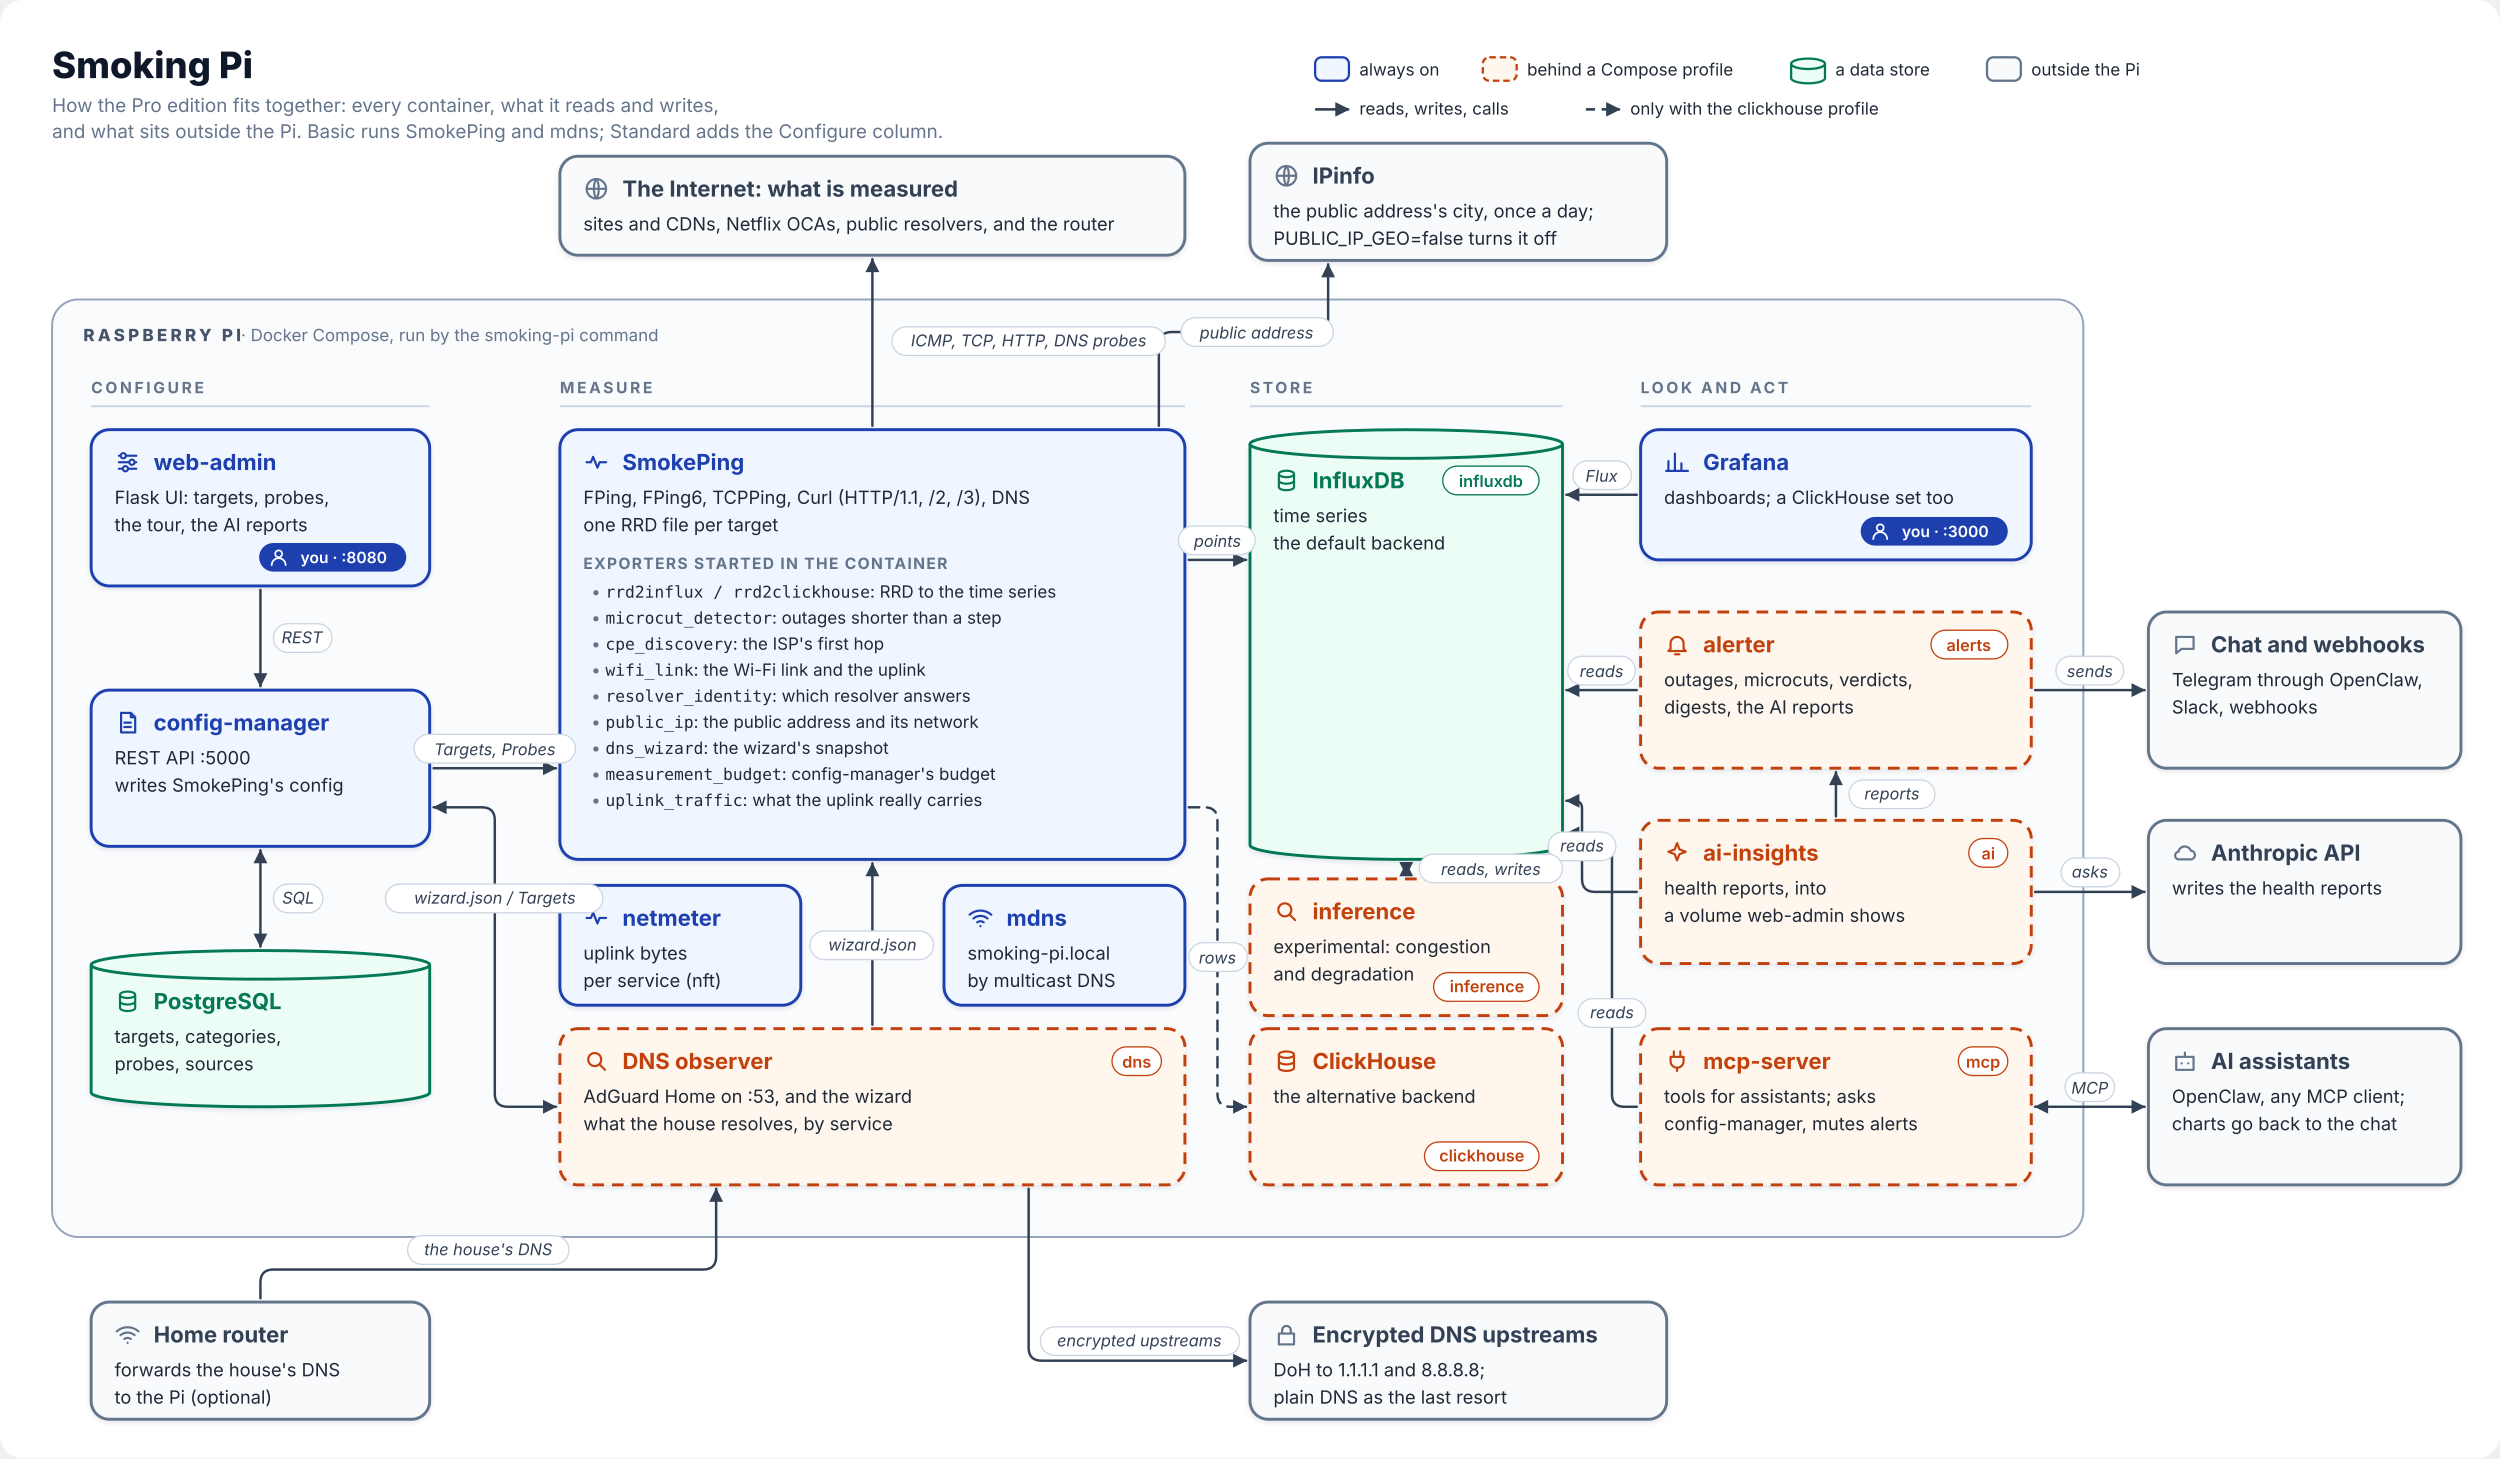
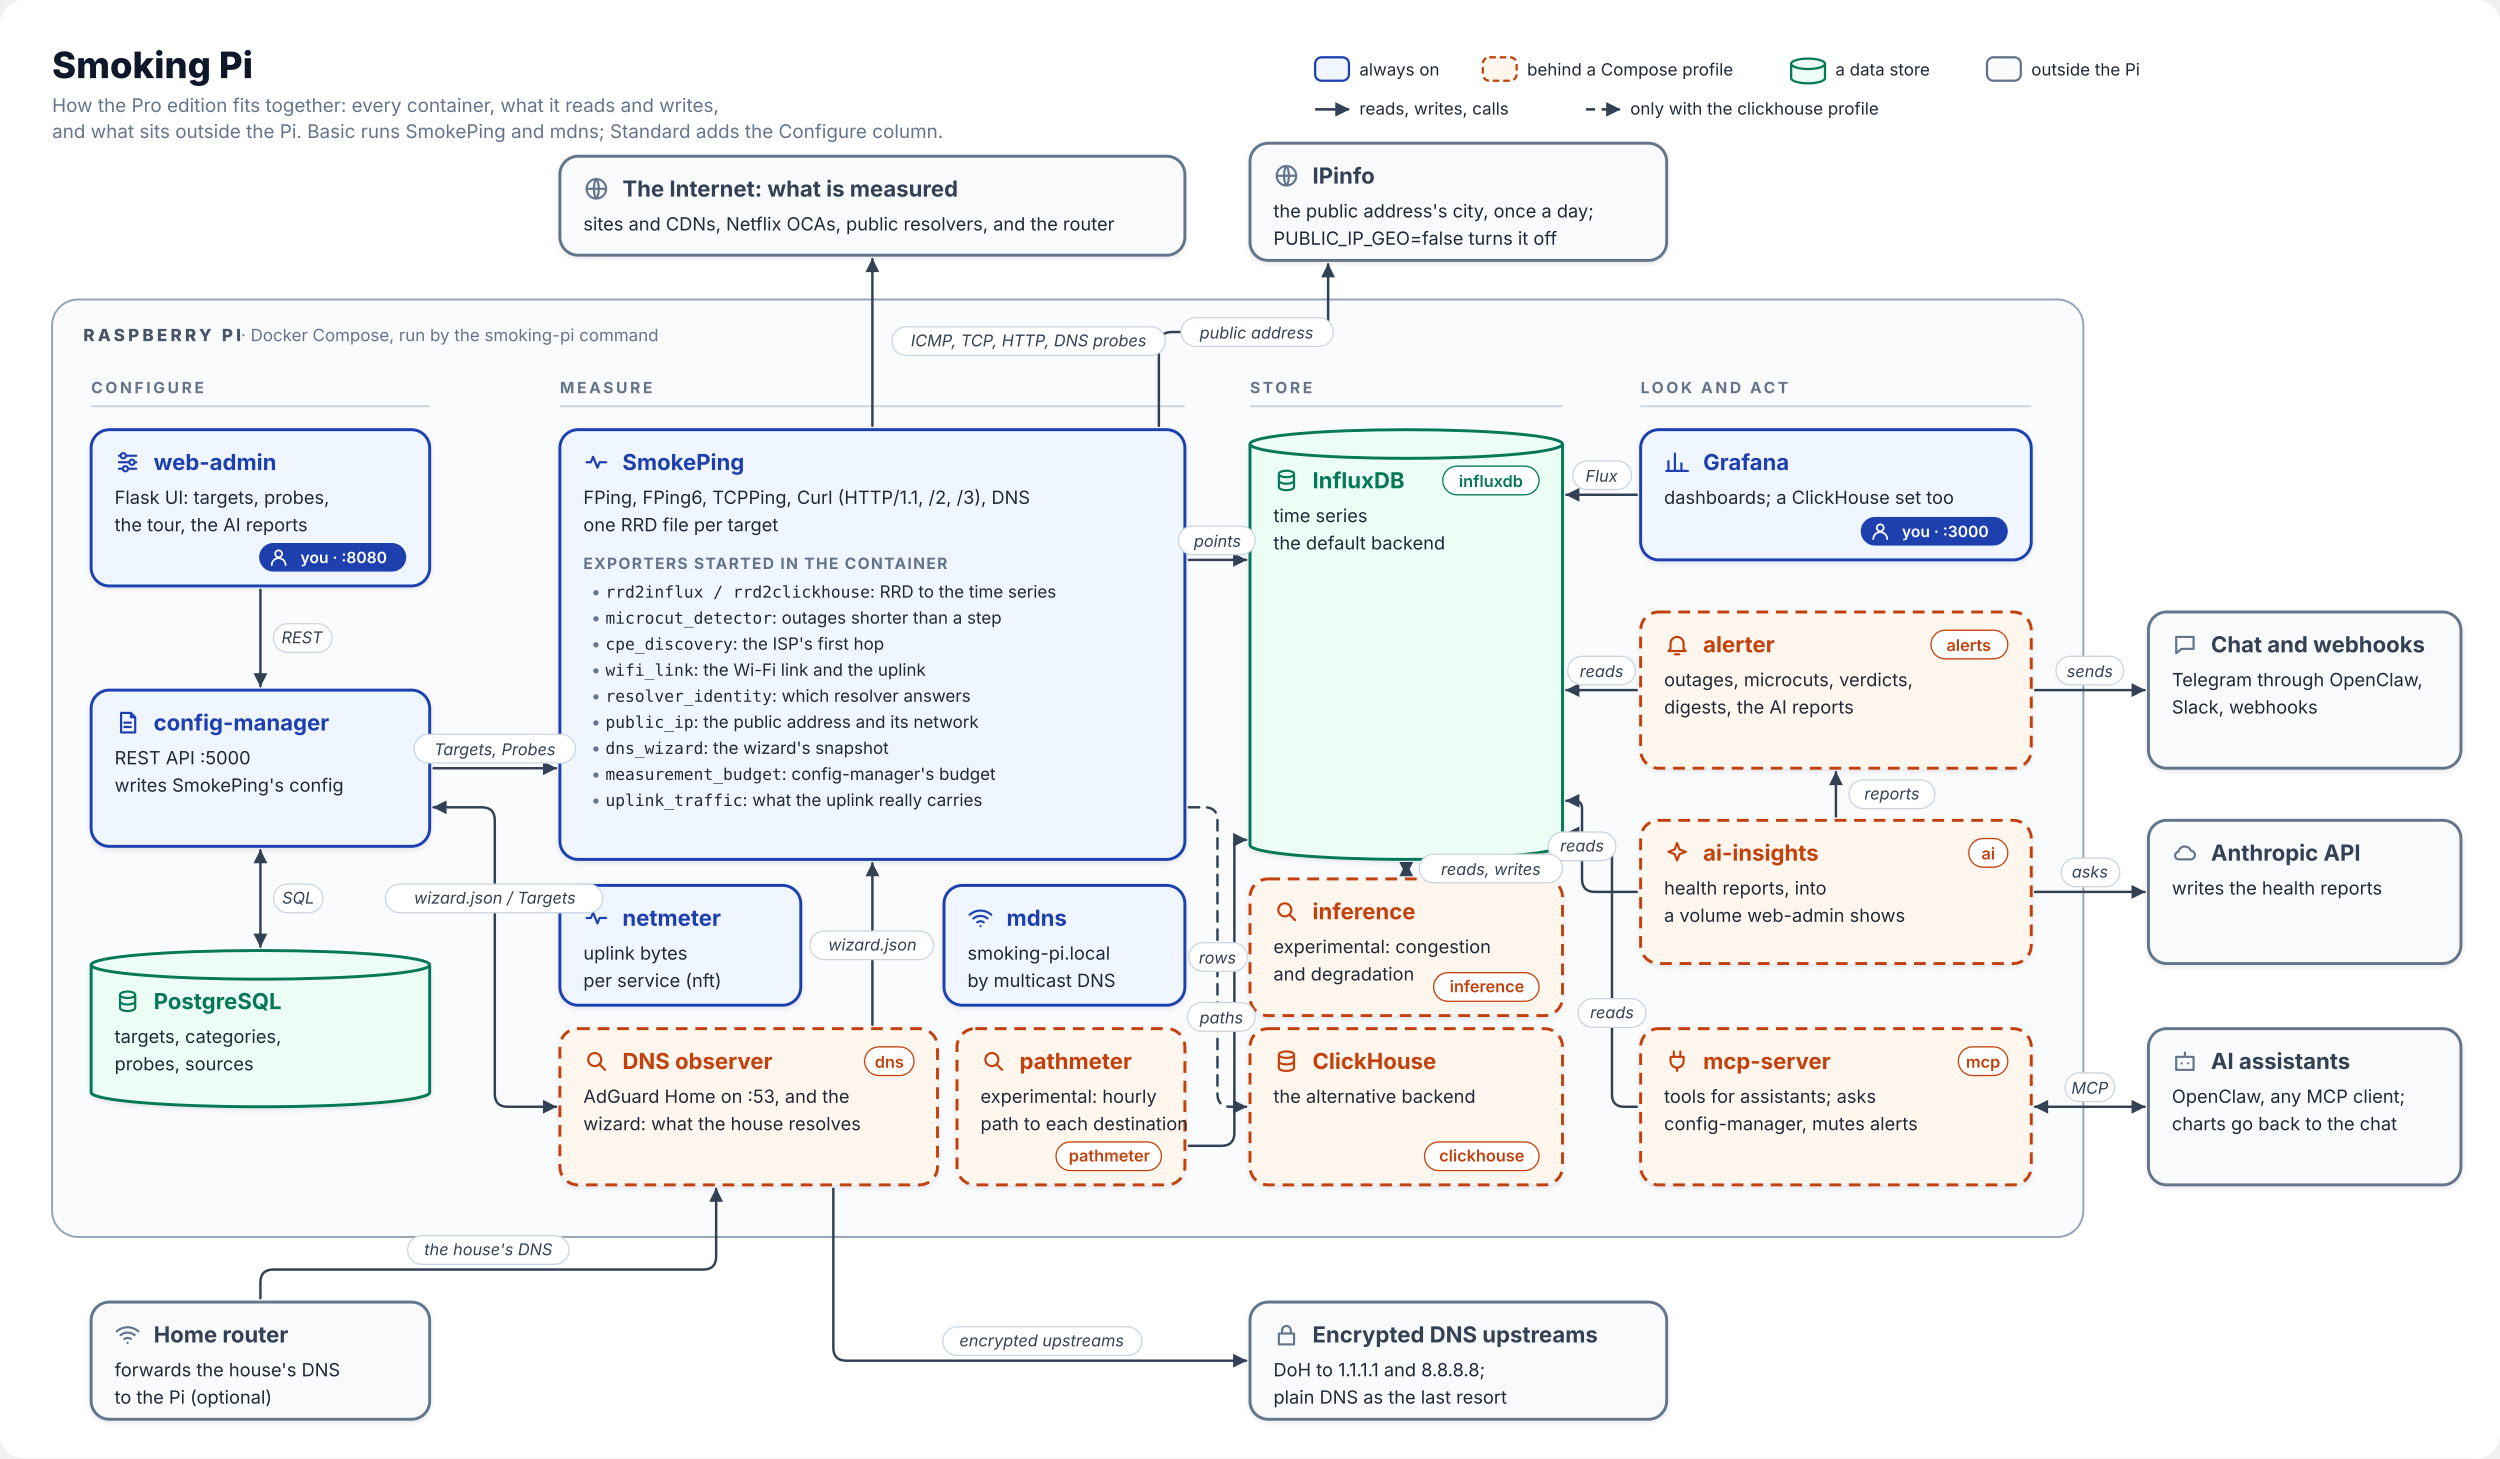
<svg xmlns="http://www.w3.org/2000/svg" viewBox="0 0 1920 1120" width="1920" height="1120" font-family="Inter, ui-sans-serif, system-ui, -apple-system, 'Segoe UI', Helvetica, Arial, sans-serif" role="img" aria-labelledby="t">
  <defs>
    <marker id="arrow" viewBox="0 0 10 10" refX="8.5" refY="5" markerWidth="7" markerHeight="7" orient="auto-start-reverse">
      <path d="M1,1 L9,5 L1,9 z" fill="#334155" />
    </marker>
    <filter id="shadow" x="-4%" y="-6%" width="108%" height="116%">
      <feDropShadow dx="0" dy="1.5" stdDeviation="2" flood-color="#0f172a" flood-opacity="0.10" />
    </filter>
  </defs>
  <rect width="1920" height="1120" rx="18" fill="#ffffff" />
  <text x="40" y="60" font-size="28" font-weight="800" fill="#0f172a">Smoking Pi</text>
  <text x="40" y="86" font-size="14.5" fill="#64748b">How the Pro edition fits together: every container, what it reads and writes,</text>
  <text x="40" y="106" font-size="14.5" fill="#64748b">and what sits outside the Pi. Basic runs SmokePing and mdns; Standard adds the Configure column.</text>
  <rect x="1010" y="44" width="26" height="18" rx="5" fill="#eff6ff" stroke="#1e40af" stroke-width="1.75" />
  <text x="1044" y="58" font-size="13" fill="#1f2937">always on</text>
  <rect x="1138.8" y="44" width="26" height="18" rx="5" fill="#fff7ed" stroke="#c2410c" stroke-width="1.75" stroke-dasharray="5 3" />
  <text x="1172.8" y="58" font-size="13" fill="#1f2937">behind a Compose profile</text>
  <path d="M1375.6,49 v11 a13,4 0 0 0 26,0 v-11" fill="#ecfdf5" stroke="#047857" stroke-width="1.75" />
  <ellipse cx="1388.6" cy="49" rx="13" ry="4" fill="#ecfdf5" stroke="#047857" stroke-width="1.75" />
  <text x="1409.6" y="58" font-size="13" fill="#1f2937">a data store</text>
  <rect x="1526.0" y="44" width="26" height="18" rx="5" fill="#f8fafc" stroke="#64748b" stroke-width="1.75" />
  <text x="1560.0" y="58" font-size="13" fill="#1f2937">outside the Pi</text>
  <path d="M1010,84 h26" fill="none" stroke="#334155" stroke-width="2" marker-end="url(#arrow)" />
  <text x="1044" y="88" font-size="13" fill="#1f2937">reads, writes, calls</text>
  <path d="M1218.0,84 h26" fill="none" stroke="#334155" stroke-width="2" stroke-dasharray="7 5" marker-end="url(#arrow)" />
  <text x="1252.0" y="88" font-size="13" fill="#1f2937">only with the clickhouse profile</text>
  <rect x="40" y="230" width="1560" height="720" rx="20" fill="#fafbfd" stroke="#94a3b8" stroke-width="1.5" />
  <text x="64" y="262" font-size="13" font-weight="800" letter-spacing="2.5" fill="#475569">RASPBERRY PI<tspan font-weight="400" letter-spacing="0" fill="#64748b">   ·   Docker Compose, run by the smoking-pi command</tspan>
  </text>
  <text x="70" y="302" font-size="12" font-weight="700" letter-spacing="2" fill="#64748b">CONFIGURE</text>
  <path d="M70,312 h260" stroke="#cbd5e1" stroke-width="1.5" />
  <text x="430" y="302" font-size="12" font-weight="700" letter-spacing="2" fill="#64748b">MEASURE</text>
  <path d="M430,312 h480" stroke="#cbd5e1" stroke-width="1.5" />
  <text x="960" y="302" font-size="12" font-weight="700" letter-spacing="2" fill="#64748b">STORE</text>
  <path d="M960,312 h240" stroke="#cbd5e1" stroke-width="1.5" />
  <text x="1260" y="302" font-size="12" font-weight="700" letter-spacing="2" fill="#64748b">LOOK AND ACT</text>
  <path d="M1260,312 h300" stroke="#cbd5e1" stroke-width="1.5" />
  <path d="M200,453 L200,527" fill="none" stroke="#334155" stroke-width="1.9" stroke-linecap="round" marker-end="url(#arrow)" />
  <path d="M200,653 L200,727" fill="none" stroke="#334155" stroke-width="1.9" stroke-linecap="round" marker-start="url(#arrow)" marker-end="url(#arrow)" />
  <path d="M333,590 L427,590" fill="none" stroke="#334155" stroke-width="1.9" stroke-linecap="round" marker-end="url(#arrow)" />
  <path d="M670,327 L670,199" fill="none" stroke="#334155" stroke-width="1.9" stroke-linecap="round" marker-end="url(#arrow)" />
  <path d="M890,327 L890.0,265.0 Q890,255 900.0,255.0 L1010.0,255.0 Q1020,255 1020.0,245.0 L1020,203" fill="none" stroke="#334155" stroke-width="1.9" stroke-linecap="round" marker-end="url(#arrow)" />
  <path d="M913,430 L957,430" fill="none" stroke="#334155" stroke-width="1.9" stroke-linecap="round" marker-end="url(#arrow)" />
  <path d="M913,620 L925.0,620.0 Q935,620 935.0,630.0 L935.0,840.0 Q935,850 945.0,850.0 L957,850" fill="none" stroke="#334155" stroke-width="1.9" stroke-linecap="round" stroke-dasharray="8 6" marker-end="url(#arrow)" />
  <path d="M1257,380 L1203,380" fill="none" stroke="#334155" stroke-width="1.9" stroke-linecap="round" marker-end="url(#arrow)" />
  <path d="M1257,530 L1203,530" fill="none" stroke="#334155" stroke-width="1.9" stroke-linecap="round" marker-end="url(#arrow)" />
  <path d="M1257,685 L1225.0,685.0 Q1215,685 1215.0,675.0 L1215.0,621.0 Q1215,615 1209.0,615.0 L1203,615" fill="none" stroke="#334155" stroke-width="1.9" stroke-linecap="round" marker-end="url(#arrow)" />
  <path d="M1257,850 L1247.5,850.0 Q1238,850 1238.0,840.5 L1238.0,650.0 Q1238,640 1228.0,640.0 L1203,640" fill="none" stroke="#334155" stroke-width="1.9" stroke-linecap="round" marker-end="url(#arrow)" />
  <path d="M1080,672 L1080,663" fill="none" stroke="#334155" stroke-width="1.9" stroke-linecap="round" marker-start="url(#arrow)" marker-end="url(#arrow)" />
+   <path d="M913,880 L938.0,880.0 Q948,880 948.0,870.0 L948.0,649.5 Q948,645 952.5,645.0 L957,645" fill="none" stroke="#334155" stroke-width="1.9" stroke-linecap="round" marker-end="url(#arrow)" />
  <path d="M1563,530 L1647,530" fill="none" stroke="#334155" stroke-width="1.9" stroke-linecap="round" marker-end="url(#arrow)" />
  <path d="M1563,685 L1647,685" fill="none" stroke="#334155" stroke-width="1.9" stroke-linecap="round" marker-end="url(#arrow)" />
  <path d="M1647,850 L1563,850" fill="none" stroke="#334155" stroke-width="1.9" stroke-linecap="round" marker-start="url(#arrow)" marker-end="url(#arrow)" />
  <path d="M1410,627 L1410,593" fill="none" stroke="#334155" stroke-width="1.9" stroke-linecap="round" marker-end="url(#arrow)" />
  <path d="M670,787 L670,663" fill="none" stroke="#334155" stroke-width="1.9" stroke-linecap="round" marker-end="url(#arrow)" />
  <path d="M427,850 L390.0,850.0 Q380,850 380.0,840.0 L380.0,630.0 Q380,620 370.0,620.0 L333,620" fill="none" stroke="#334155" stroke-width="1.9" stroke-linecap="round" marker-start="url(#arrow)" marker-end="url(#arrow)" />
  <path d="M200,997 L200.0,985.0 Q200,975 210.0,975.0 L540.0,975.0 Q550,975 550.0,965.0 L550,913" fill="none" stroke="#334155" stroke-width="1.9" stroke-linecap="round" marker-end="url(#arrow)" />
-   <path d="M790,913 L790.0,1035.0 Q790,1045 800.0,1045.0 L957,1045" fill="none" stroke="#334155" stroke-width="1.9" stroke-linecap="round" marker-end="url(#arrow)" />
+   <path d="M640,913 L640.0,1035.0 Q640,1045 650.0,1045.0 L957,1045" fill="none" stroke="#334155" stroke-width="1.9" stroke-linecap="round" marker-end="url(#arrow)" />
  <rect x="430" y="120" width="480" height="76" rx="14" fill="#f8fafc" stroke="#64748b" stroke-width="2.25" filter="url(#shadow)" />
  <g transform="translate(448,135) scale(0.833)" fill="none" stroke="#64748b" stroke-width="2" stroke-linecap="round" stroke-linejoin="round">
    <path d="M3 12a9 9 0 1 0 18 0 9 9 0 1 0-18 0M3 12h18M12 3c3 3.5 3 14.5 0 18M12 3c-3 3.5-3 14.5 0 18" />
  </g>
  <text x="478" y="151" font-size="17" font-weight="700" fill="#334155">The Internet: what is measured</text>
  <text x="448" y="177" font-size="14" fill="#1f2937">sites and CDNs, Netflix OCAs, public resolvers, and the router</text>
  <rect x="960" y="110" width="320" height="90" rx="14" fill="#f8fafc" stroke="#64748b" stroke-width="2.25" filter="url(#shadow)" />
  <g transform="translate(978,125) scale(0.833)" fill="none" stroke="#64748b" stroke-width="2" stroke-linecap="round" stroke-linejoin="round">
    <path d="M3 12a9 9 0 1 0 18 0 9 9 0 1 0-18 0M3 12h18M12 3c3 3.5 3 14.5 0 18M12 3c-3 3.5-3 14.5 0 18" />
  </g>
  <text x="1008" y="141" font-size="17" font-weight="700" fill="#334155">IPinfo</text>
  <text x="978" y="167" font-size="14" fill="#1f2937">the public address's city, once a day;</text>
  <text x="978" y="188" font-size="14" fill="#1f2937">PUBLIC_IP_GEO=false turns it off</text>
  <rect x="70" y="1000" width="260" height="90" rx="14" fill="#f8fafc" stroke="#64748b" stroke-width="2.25" filter="url(#shadow)" />
  <g transform="translate(88,1015) scale(0.833)" fill="none" stroke="#64748b" stroke-width="2" stroke-linecap="round" stroke-linejoin="round">
    <path d="M2 9a15 15 0 0 1 20 0M5.5 12.5a10 10 0 0 1 13 0M9 16a5 5 0 0 1 6 0M12 19.5v.1" />
  </g>
  <text x="118" y="1031" font-size="17" font-weight="700" fill="#334155">Home router</text>
  <text x="88" y="1057" font-size="14" fill="#1f2937">forwards the house's DNS</text>
  <text x="88" y="1078" font-size="14" fill="#1f2937">to the Pi (optional)</text>
  <rect x="960" y="1000" width="320" height="90" rx="14" fill="#f8fafc" stroke="#64748b" stroke-width="2.25" filter="url(#shadow)" />
  <g transform="translate(978,1015) scale(0.833)" fill="none" stroke="#64748b" stroke-width="2" stroke-linecap="round" stroke-linejoin="round">
    <path d="M5 11h14v10H5zM8 11V8a4 4 0 0 1 8 0v3" />
  </g>
  <text x="1008" y="1031" font-size="17" font-weight="700" fill="#334155">Encrypted DNS upstreams</text>
  <text x="978" y="1057" font-size="14" fill="#1f2937">DoH to 1.1.1.1 and 8.8.8.8;</text>
  <text x="978" y="1078" font-size="14" fill="#1f2937">plain DNS as the last resort</text>
  <rect x="1650" y="470" width="240" height="120" rx="14" fill="#f8fafc" stroke="#64748b" stroke-width="2.25" filter="url(#shadow)" />
  <g transform="translate(1668,485) scale(0.833)" fill="none" stroke="#64748b" stroke-width="2" stroke-linecap="round" stroke-linejoin="round">
    <path d="M4 5h16v11H9l-5 4z" />
  </g>
  <text x="1698" y="501" font-size="17" font-weight="700" fill="#334155">Chat and webhooks</text>
  <text x="1668" y="527" font-size="14" fill="#1f2937">Telegram through OpenClaw,</text>
  <text x="1668" y="548" font-size="14" fill="#1f2937">Slack, webhooks</text>
  <rect x="1650" y="630" width="240" height="110" rx="14" fill="#f8fafc" stroke="#64748b" stroke-width="2.25" filter="url(#shadow)" />
  <g transform="translate(1668,645) scale(0.833)" fill="none" stroke="#64748b" stroke-width="2" stroke-linecap="round" stroke-linejoin="round">
    <path d="M7 18h10a4 4 0 0 0 .5-8A6 6 0 0 0 6 11a3.5 3.5 0 0 0 1 7z" />
  </g>
  <text x="1698" y="661" font-size="17" font-weight="700" fill="#334155">Anthropic API</text>
  <text x="1668" y="687" font-size="14" fill="#1f2937">writes the health reports</text>
  <rect x="1650" y="790" width="240" height="120" rx="14" fill="#f8fafc" stroke="#64748b" stroke-width="2.25" filter="url(#shadow)" />
  <g transform="translate(1668,805) scale(0.833)" fill="none" stroke="#64748b" stroke-width="2" stroke-linecap="round" stroke-linejoin="round">
    <path d="M4 8h16v12H4zM12 4v4M9 14h.1M15 14h.1" />
  </g>
  <text x="1698" y="821" font-size="17" font-weight="700" fill="#334155">AI assistants</text>
  <text x="1668" y="847" font-size="14" fill="#1f2937">OpenClaw, any MCP client;</text>
  <text x="1668" y="868" font-size="14" fill="#1f2937">charts go back to the chat</text>
  <rect x="70" y="330" width="260" height="120" rx="14" fill="#eff6ff" stroke="#1e40af" stroke-width="2.25" filter="url(#shadow)" />
  <g transform="translate(88,345) scale(0.833)" fill="none" stroke="#1e40af" stroke-width="2" stroke-linecap="round" stroke-linejoin="round">
    <path d="M4 6h16M4 12h16M4 18h16" />
    <circle cx="8" cy="6" r="2.4" fill="#ffffff" />
    <circle cx="16" cy="12" r="2.4" fill="#ffffff" />
    <circle cx="10" cy="18" r="2.4" fill="#ffffff" />
  </g>
  <text x="118" y="361" font-size="17" font-weight="700" fill="#1e40af">web-admin</text>
  <rect x="199" y="417" width="113" height="22" rx="11" fill="#1e40af" />
  <g transform="translate(206,420) scale(0.667)" fill="none" stroke="#ffffff" stroke-width="2" stroke-linecap="round" stroke-linejoin="round">
    <path d="M8 8a4 4 0 1 0 8 0 4 4 0 1 0-8 0M4 21a8 8 0 0 1 16 0" />
  </g>
  <text x="264" y="432.5" text-anchor="middle" font-size="12" font-weight="600" fill="#ffffff">you · :8080</text>
  <text x="88" y="387" font-size="14" fill="#1f2937">Flask UI: targets, probes,</text>
  <text x="88" y="408" font-size="14" fill="#1f2937">the tour, the AI reports</text>
  <rect x="70" y="530" width="260" height="120" rx="14" fill="#eff6ff" stroke="#1e40af" stroke-width="2.25" filter="url(#shadow)" />
  <g transform="translate(88,545) scale(0.833)" fill="none" stroke="#1e40af" stroke-width="2" stroke-linecap="round" stroke-linejoin="round">
    <path d="M6 3h9l4 4v14H6zM15 3v4h4M9 12h6M9 16h6" />
  </g>
  <text x="118" y="561" font-size="17" font-weight="700" fill="#1e40af">config-manager</text>
  <text x="88" y="587" font-size="14" fill="#1f2937">REST API :5000</text>
  <text x="88" y="608" font-size="14" fill="#1f2937">writes SmokePing's config</text>
  <path d="M70,741 v98 a130.0,11 0 0 0 260,0 v-98" fill="#ecfdf5" stroke="#047857" stroke-width="2.25" filter="url(#shadow)" />
  <ellipse cx="200.0" cy="741" rx="130.0" ry="11" fill="#ecfdf5" stroke="#047857" stroke-width="2.25" />
  <g transform="translate(88,759) scale(0.833)" fill="none" stroke="#047857" stroke-width="2" stroke-linecap="round" stroke-linejoin="round">
    <path d="M5 6c0-1.7 3.1-3 7-3s7 1.3 7 3-3.1 3-7 3-7-1.3-7-3zM5 6v12c0 1.7 3.1 3 7 3s7-1.3 7-3V6M5 12c0 1.7 3.1 3 7 3s7-1.3 7-3" />
  </g>
  <text x="118" y="775" font-size="17" font-weight="700" fill="#047857">PostgreSQL</text>
  <text x="88" y="801" font-size="14" fill="#1f2937">targets, categories,</text>
  <text x="88" y="822" font-size="14" fill="#1f2937">probes, sources</text>
  <rect x="430" y="330" width="480" height="330" rx="14" fill="#eff6ff" stroke="#1e40af" stroke-width="2.25" filter="url(#shadow)" />
  <g transform="translate(448,345) scale(0.833)" fill="none" stroke="#1e40af" stroke-width="2" stroke-linecap="round" stroke-linejoin="round">
    <path d="M3 12h4l2-5 4 10 2-5h6" />
  </g>
  <text x="478" y="361" font-size="17" font-weight="700" fill="#1e40af">SmokePing</text>
  <text x="448" y="387" font-size="14" fill="#1f2937">FPing, FPing6, TCPPing, Curl (HTTP/1.1, /2, /3), DNS</text>
  <text x="448" y="408" font-size="14" fill="#1f2937">one RRD file per target</text>
  <text x="448" y="437" font-size="12" font-weight="700" letter-spacing="1" fill="#64748b">EXPORTERS STARTED IN THE CONTAINER</text>
  <text x="454" y="459" font-size="13" fill="#1f2937">
    <tspan fill="#64748b">•</tspan>
    <tspan font-family="ui-monospace, 'SF Mono', Menlo, Consolas, monospace" font-size="12.5">rrd2influx / rrd2clickhouse</tspan>: RRD to the time series</text>
  <text x="454" y="479" font-size="13" fill="#1f2937">
    <tspan fill="#64748b">•</tspan>
    <tspan font-family="ui-monospace, 'SF Mono', Menlo, Consolas, monospace" font-size="12.5">microcut_detector</tspan>: outages shorter than a step</text>
  <text x="454" y="499" font-size="13" fill="#1f2937">
    <tspan fill="#64748b">•</tspan>
    <tspan font-family="ui-monospace, 'SF Mono', Menlo, Consolas, monospace" font-size="12.5">cpe_discovery</tspan>: the ISP's first hop</text>
  <text x="454" y="519" font-size="13" fill="#1f2937">
    <tspan fill="#64748b">•</tspan>
    <tspan font-family="ui-monospace, 'SF Mono', Menlo, Consolas, monospace" font-size="12.5">wifi_link</tspan>: the Wi-Fi link and the uplink</text>
  <text x="454" y="539" font-size="13" fill="#1f2937">
    <tspan fill="#64748b">•</tspan>
    <tspan font-family="ui-monospace, 'SF Mono', Menlo, Consolas, monospace" font-size="12.5">resolver_identity</tspan>: which resolver answers</text>
  <text x="454" y="559" font-size="13" fill="#1f2937">
    <tspan fill="#64748b">•</tspan>
    <tspan font-family="ui-monospace, 'SF Mono', Menlo, Consolas, monospace" font-size="12.5">public_ip</tspan>: the public address and its network</text>
  <text x="454" y="579" font-size="13" fill="#1f2937">
    <tspan fill="#64748b">•</tspan>
    <tspan font-family="ui-monospace, 'SF Mono', Menlo, Consolas, monospace" font-size="12.5">dns_wizard</tspan>: the wizard's snapshot</text>
  <text x="454" y="599" font-size="13" fill="#1f2937">
    <tspan fill="#64748b">•</tspan>
    <tspan font-family="ui-monospace, 'SF Mono', Menlo, Consolas, monospace" font-size="12.5">measurement_budget</tspan>: config-manager's budget</text>
  <text x="454" y="619" font-size="13" fill="#1f2937">
    <tspan fill="#64748b">•</tspan>
    <tspan font-family="ui-monospace, 'SF Mono', Menlo, Consolas, monospace" font-size="12.5">uplink_traffic</tspan>: what the uplink really carries</text>
  <rect x="725" y="680" width="185" height="92" rx="14" fill="#eff6ff" stroke="#1e40af" stroke-width="2.25" filter="url(#shadow)" />
  <g transform="translate(743,695) scale(0.833)" fill="none" stroke="#1e40af" stroke-width="2" stroke-linecap="round" stroke-linejoin="round">
    <path d="M2 9a15 15 0 0 1 20 0M5.5 12.5a10 10 0 0 1 13 0M9 16a5 5 0 0 1 6 0M12 19.5v.1" />
  </g>
  <text x="773" y="711" font-size="17" font-weight="700" fill="#1e40af">mdns</text>
  <text x="743" y="737" font-size="14" fill="#1f2937">smoking-pi.local</text>
  <text x="743" y="758" font-size="14" fill="#1f2937">by multicast DNS</text>
  <rect x="430" y="680" width="185" height="92" rx="14" fill="#eff6ff" stroke="#1e40af" stroke-width="2.25" filter="url(#shadow)" />
  <g transform="translate(448,695) scale(0.833)" fill="none" stroke="#1e40af" stroke-width="2" stroke-linecap="round" stroke-linejoin="round">
    <path d="M3 12h4l2-5 4 10 2-5h6" />
  </g>
  <text x="478" y="711" font-size="17" font-weight="700" fill="#1e40af">netmeter</text>
  <text x="448" y="737" font-size="14" fill="#1f2937">uplink bytes</text>
  <text x="448" y="758" font-size="14" fill="#1f2937">per service (nft)</text>
-   <rect x="430" y="790" width="480" height="120" rx="14" fill="#fff7ed" stroke="#c2410c" stroke-width="2.25" stroke-dasharray="9 6" filter="url(#shadow)" />
+   <rect x="430" y="790" width="290" height="120" rx="14" fill="#fff7ed" stroke="#c2410c" stroke-width="2.25" stroke-dasharray="9 6" filter="url(#shadow)" />
  <g transform="translate(448,805) scale(0.833)" fill="none" stroke="#c2410c" stroke-width="2" stroke-linecap="round" stroke-linejoin="round">
    <path d="M15 15l5 5M4.5 10.5a6 6 0 1 0 12 0 6 6 0 1 0-12 0" />
  </g>
  <text x="478" y="821" font-size="17" font-weight="700" fill="#c2410c">DNS observer</text>
-   <rect x="854" y="804" width="38" height="22" rx="11" fill="#ffffff" stroke="#c2410c" stroke-width="1" />
-   <text x="873" y="820" text-anchor="middle" font-size="12.5" font-weight="600" fill="#c2410c">dns</text>
-   <text x="448" y="847" font-size="14" fill="#1f2937">AdGuard Home on :53, and the wizard</text>
-   <text x="448" y="868" font-size="14" fill="#1f2937">what the house resolves, by service</text>
+   <rect x="664" y="804" width="38" height="22" rx="11" fill="#ffffff" stroke="#c2410c" stroke-width="1" />
+   <text x="683" y="820" text-anchor="middle" font-size="12.5" font-weight="600" fill="#c2410c">dns</text>
+   <text x="448" y="847" font-size="14" fill="#1f2937">AdGuard Home on :53, and the</text>
+   <text x="448" y="868" font-size="14" fill="#1f2937">wizard: what the house resolves</text>
+   <rect x="735" y="790" width="175" height="120" rx="14" fill="#fff7ed" stroke="#c2410c" stroke-width="2.25" stroke-dasharray="9 6" filter="url(#shadow)" />
+   <g transform="translate(753,805) scale(0.833)" fill="none" stroke="#c2410c" stroke-width="2" stroke-linecap="round" stroke-linejoin="round">
+     <path d="M15 15l5 5M4.5 10.5a6 6 0 1 0 12 0 6 6 0 1 0-12 0" />
+   </g>
+   <text x="783" y="821" font-size="17" font-weight="700" fill="#c2410c">pathmeter</text>
+   <rect x="811" y="877" width="81" height="22" rx="11" fill="#ffffff" stroke="#c2410c" stroke-width="1" />
+   <text x="852" y="892" text-anchor="middle" font-size="12.5" font-weight="600" fill="#c2410c">pathmeter</text>
+   <text x="753" y="847" font-size="14" fill="#1f2937">experimental: hourly</text>
+   <text x="753" y="868" font-size="14" fill="#1f2937">path to each destination</text>
  <path d="M960,341 v308 a120.0,11 0 0 0 240,0 v-308" fill="#ecfdf5" stroke="#047857" stroke-width="2.25" filter="url(#shadow)" />
  <ellipse cx="1080.0" cy="341" rx="120.0" ry="11" fill="#ecfdf5" stroke="#047857" stroke-width="2.25" />
  <g transform="translate(978,359) scale(0.833)" fill="none" stroke="#047857" stroke-width="2" stroke-linecap="round" stroke-linejoin="round">
    <path d="M5 6c0-1.7 3.1-3 7-3s7 1.3 7 3-3.1 3-7 3-7-1.3-7-3zM5 6v12c0 1.7 3.1 3 7 3s7-1.3 7-3V6M5 12c0 1.7 3.1 3 7 3s7-1.3 7-3" />
  </g>
  <text x="1008" y="375" font-size="17" font-weight="700" fill="#047857">InfluxDB</text>
  <rect x="1108" y="358" width="74" height="22" rx="11" fill="#ffffff" stroke="#047857" stroke-width="1" />
  <text x="1145" y="374" text-anchor="middle" font-size="12.5" font-weight="600" fill="#047857">influxdb</text>
  <text x="978" y="401" font-size="14" fill="#1f2937">time series</text>
  <text x="978" y="422" font-size="14" fill="#1f2937">the default backend</text>
  <rect x="960" y="675" width="240" height="105" rx="14" fill="#fff7ed" stroke="#c2410c" stroke-width="2.25" stroke-dasharray="9 6" filter="url(#shadow)" />
  <g transform="translate(978,690) scale(0.833)" fill="none" stroke="#c2410c" stroke-width="2" stroke-linecap="round" stroke-linejoin="round">
    <path d="M15 15l5 5M4.5 10.5a6 6 0 1 0 12 0 6 6 0 1 0-12 0" />
  </g>
  <text x="1008" y="706" font-size="17" font-weight="700" fill="#c2410c">inference</text>
  <rect x="1101" y="747" width="81" height="22" rx="11" fill="#ffffff" stroke="#c2410c" stroke-width="1" />
  <text x="1142" y="762" text-anchor="middle" font-size="12.5" font-weight="600" fill="#c2410c">inference</text>
  <text x="978" y="732" font-size="14" fill="#1f2937">experimental: congestion</text>
  <text x="978" y="753" font-size="14" fill="#1f2937">and degradation</text>
  <rect x="960" y="790" width="240" height="120" rx="14" fill="#fff7ed" stroke="#c2410c" stroke-width="2.25" stroke-dasharray="9 6" filter="url(#shadow)" />
  <g transform="translate(978,805) scale(0.833)" fill="none" stroke="#c2410c" stroke-width="2" stroke-linecap="round" stroke-linejoin="round">
    <path d="M5 6c0-1.7 3.1-3 7-3s7 1.3 7 3-3.1 3-7 3-7-1.3-7-3zM5 6v12c0 1.7 3.1 3 7 3s7-1.3 7-3V6M5 12c0 1.7 3.1 3 7 3s7-1.3 7-3" />
  </g>
  <text x="1008" y="821" font-size="17" font-weight="700" fill="#c2410c">ClickHouse</text>
  <rect x="1094" y="877" width="88" height="22" rx="11" fill="#ffffff" stroke="#c2410c" stroke-width="1" />
  <text x="1138" y="892" text-anchor="middle" font-size="12.5" font-weight="600" fill="#c2410c">clickhouse</text>
  <text x="978" y="847" font-size="14" fill="#1f2937">the alternative backend</text>
  <rect x="1260" y="330" width="300" height="100" rx="14" fill="#eff6ff" stroke="#1e40af" stroke-width="2.25" filter="url(#shadow)" />
  <g transform="translate(1278,345) scale(0.833)" fill="none" stroke="#1e40af" stroke-width="2" stroke-linecap="round" stroke-linejoin="round">
    <path d="M4 20v-9M10 20V4M16 20v-7M2 20h20" />
  </g>
  <text x="1308" y="361" font-size="17" font-weight="700" fill="#1e40af">Grafana</text>
  <rect x="1429" y="397" width="113" height="22" rx="11" fill="#1e40af" />
  <g transform="translate(1436,400) scale(0.667)" fill="none" stroke="#ffffff" stroke-width="2" stroke-linecap="round" stroke-linejoin="round">
    <path d="M8 8a4 4 0 1 0 8 0 4 4 0 1 0-8 0M4 21a8 8 0 0 1 16 0" />
  </g>
  <text x="1494" y="412.5" text-anchor="middle" font-size="12" font-weight="600" fill="#ffffff">you · :3000</text>
  <text x="1278" y="387" font-size="14" fill="#1f2937">dashboards; a ClickHouse set too</text>
  <rect x="1260" y="470" width="300" height="120" rx="14" fill="#fff7ed" stroke="#c2410c" stroke-width="2.25" stroke-dasharray="9 6" filter="url(#shadow)" />
  <g transform="translate(1278,485) scale(0.833)" fill="none" stroke="#c2410c" stroke-width="2" stroke-linecap="round" stroke-linejoin="round">
    <path d="M6 16v-5a6 6 0 0 1 12 0v5l2 2H4zM10 21h4" />
  </g>
  <text x="1308" y="501" font-size="17" font-weight="700" fill="#c2410c">alerter</text>
  <rect x="1483" y="484" width="59" height="22" rx="11" fill="#ffffff" stroke="#c2410c" stroke-width="1" />
  <text x="1512" y="500" text-anchor="middle" font-size="12.5" font-weight="600" fill="#c2410c">alerts</text>
  <text x="1278" y="527" font-size="14" fill="#1f2937">outages, microcuts, verdicts,</text>
  <text x="1278" y="548" font-size="14" fill="#1f2937">digests, the AI reports</text>
  <rect x="1260" y="630" width="300" height="110" rx="14" fill="#fff7ed" stroke="#c2410c" stroke-width="2.25" stroke-dasharray="9 6" filter="url(#shadow)" />
  <g transform="translate(1278,645) scale(0.833)" fill="none" stroke="#c2410c" stroke-width="2" stroke-linecap="round" stroke-linejoin="round">
    <path d="M12 3l2.2 5.8L20 11l-5.8 2.2L12 19l-2.2-5.8L4 11l5.8-2.2z" />
  </g>
  <text x="1308" y="661" font-size="17" font-weight="700" fill="#c2410c">ai-insights</text>
  <rect x="1512" y="644" width="30" height="22" rx="11" fill="#ffffff" stroke="#c2410c" stroke-width="1" />
  <text x="1527" y="660" text-anchor="middle" font-size="12.5" font-weight="600" fill="#c2410c">ai</text>
  <text x="1278" y="687" font-size="14" fill="#1f2937">health reports, into</text>
  <text x="1278" y="708" font-size="14" fill="#1f2937">a volume web-admin shows</text>
  <rect x="1260" y="790" width="300" height="120" rx="14" fill="#fff7ed" stroke="#c2410c" stroke-width="2.25" stroke-dasharray="9 6" filter="url(#shadow)" />
  <g transform="translate(1278,805) scale(0.833)" fill="none" stroke="#c2410c" stroke-width="2" stroke-linecap="round" stroke-linejoin="round">
    <path d="M9 3v5M15 3v5M6 8h12v4a6 6 0 0 1-12 0zM12 18v3" />
  </g>
  <text x="1308" y="821" font-size="17" font-weight="700" fill="#c2410c">mcp-server</text>
  <rect x="1504" y="804" width="38" height="22" rx="11" fill="#ffffff" stroke="#c2410c" stroke-width="1" />
  <text x="1523" y="820" text-anchor="middle" font-size="12.5" font-weight="600" fill="#c2410c">mcp</text>
  <text x="1278" y="847" font-size="14" fill="#1f2937">tools for assistants; asks</text>
  <text x="1278" y="868" font-size="14" fill="#1f2937">config-manager, mutes alerts</text>
  <rect x="210" y="479" width="45" height="22" rx="11" fill="#ffffff" stroke="#cbd5e1" stroke-width="1" />
  <text x="232" y="494" text-anchor="middle" font-size="12.5" font-weight="normal" font-style="italic" fill="#334155">REST</text>
  <rect x="210" y="679" width="38" height="22" rx="11" fill="#ffffff" stroke="#cbd5e1" stroke-width="1" />
  <text x="229" y="694" text-anchor="middle" font-size="12.5" font-weight="normal" font-style="italic" fill="#334155">SQL</text>
  <rect x="318" y="564" width="124" height="22" rx="11" fill="#ffffff" stroke="#cbd5e1" stroke-width="1" />
  <text x="380" y="580" text-anchor="middle" font-size="12.5" font-weight="normal" font-style="italic" fill="#334155">Targets, Probes</text>
  <rect x="685" y="251" width="210" height="22" rx="11" fill="#ffffff" stroke="#cbd5e1" stroke-width="1" />
  <text x="790" y="266" text-anchor="middle" font-size="12.5" font-weight="normal" font-style="italic" fill="#334155">ICMP, TCP, HTTP, DNS probes</text>
  <rect x="907" y="244" width="117" height="22" rx="11" fill="#ffffff" stroke="#cbd5e1" stroke-width="1" />
  <text x="965" y="260" text-anchor="middle" font-size="12.5" font-weight="normal" font-style="italic" fill="#334155">public address</text>
  <rect x="905" y="404" width="59" height="22" rx="11" fill="#ffffff" stroke="#cbd5e1" stroke-width="1" />
  <text x="935" y="420" text-anchor="middle" font-size="12.5" font-weight="normal" font-style="italic" fill="#334155">points</text>
  <rect x="913" y="724" width="45" height="22" rx="11" fill="#ffffff" stroke="#cbd5e1" stroke-width="1" />
  <text x="935" y="740" text-anchor="middle" font-size="12.5" font-weight="normal" font-style="italic" fill="#334155">rows</text>
  <rect x="1208" y="354" width="45" height="22" rx="11" fill="#ffffff" stroke="#cbd5e1" stroke-width="1" />
  <text x="1230" y="370" text-anchor="middle" font-size="12.5" font-weight="normal" font-style="italic" fill="#334155">Flux</text>
  <rect x="1204" y="504" width="52" height="22" rx="11" fill="#ffffff" stroke="#cbd5e1" stroke-width="1" />
  <text x="1230" y="520" text-anchor="middle" font-size="12.5" font-weight="normal" font-style="italic" fill="#334155">reads</text>
  <rect x="1189" y="639" width="52" height="22" rx="11" fill="#ffffff" stroke="#cbd5e1" stroke-width="1" />
  <text x="1215" y="654" text-anchor="middle" font-size="12.5" font-weight="normal" font-style="italic" fill="#334155">reads</text>
  <rect x="1212" y="767" width="52" height="22" rx="11" fill="#ffffff" stroke="#cbd5e1" stroke-width="1" />
  <text x="1238" y="782" text-anchor="middle" font-size="12.5" font-weight="normal" font-style="italic" fill="#334155">reads</text>
  <rect x="1090" y="656" width="110" height="22" rx="11" fill="#ffffff" stroke="#cbd5e1" stroke-width="1" />
  <text x="1145" y="672" text-anchor="middle" font-size="12.5" font-weight="normal" font-style="italic" fill="#334155">reads, writes</text>
+   <rect x="912" y="770" width="52" height="22" rx="11" fill="#ffffff" stroke="#cbd5e1" stroke-width="1" />
+   <text x="938" y="786" text-anchor="middle" font-size="12.5" font-weight="normal" font-style="italic" fill="#334155">paths</text>
  <rect x="1579" y="504" width="52" height="22" rx="11" fill="#ffffff" stroke="#cbd5e1" stroke-width="1" />
  <text x="1605" y="520" text-anchor="middle" font-size="12.5" font-weight="normal" font-style="italic" fill="#334155">sends</text>
  <rect x="1583" y="659" width="45" height="22" rx="11" fill="#ffffff" stroke="#cbd5e1" stroke-width="1" />
  <text x="1605" y="674" text-anchor="middle" font-size="12.5" font-weight="normal" font-style="italic" fill="#334155">asks</text>
  <rect x="1586" y="824" width="38" height="22" rx="11" fill="#ffffff" stroke="#cbd5e1" stroke-width="1" />
  <text x="1605" y="840" text-anchor="middle" font-size="12.5" font-weight="normal" font-style="italic" fill="#334155">MCP</text>
  <rect x="1420" y="599" width="66" height="22" rx="11" fill="#ffffff" stroke="#cbd5e1" stroke-width="1" />
  <text x="1453" y="614" text-anchor="middle" font-size="12.5" font-weight="normal" font-style="italic" fill="#334155">reports</text>
  <rect x="622" y="715" width="95" height="22" rx="11" fill="#ffffff" stroke="#cbd5e1" stroke-width="1" />
  <text x="670" y="730" text-anchor="middle" font-size="12.5" font-weight="normal" font-style="italic" fill="#334155">wizard.json</text>
  <rect x="296" y="679" width="167" height="22" rx="11" fill="#ffffff" stroke="#cbd5e1" stroke-width="1" />
  <text x="380" y="694" text-anchor="middle" font-size="12.5" font-weight="normal" font-style="italic" fill="#334155">wizard.json / Targets</text>
  <rect x="313" y="949" width="124" height="22" rx="11" fill="#ffffff" stroke="#cbd5e1" stroke-width="1" />
  <text x="375" y="964" text-anchor="middle" font-size="12.5" font-weight="normal" font-style="italic" fill="#334155">the house's DNS</text>
-   <rect x="799" y="1019" width="153" height="22" rx="11" fill="#ffffff" stroke="#cbd5e1" stroke-width="1" />
-   <text x="875" y="1034" text-anchor="middle" font-size="12.5" font-weight="normal" font-style="italic" fill="#334155">encrypted upstreams</text>
+   <rect x="724" y="1019" width="153" height="22" rx="11" fill="#ffffff" stroke="#cbd5e1" stroke-width="1" />
+   <text x="800" y="1034" text-anchor="middle" font-size="12.5" font-weight="normal" font-style="italic" fill="#334155">encrypted upstreams</text>
</svg>
